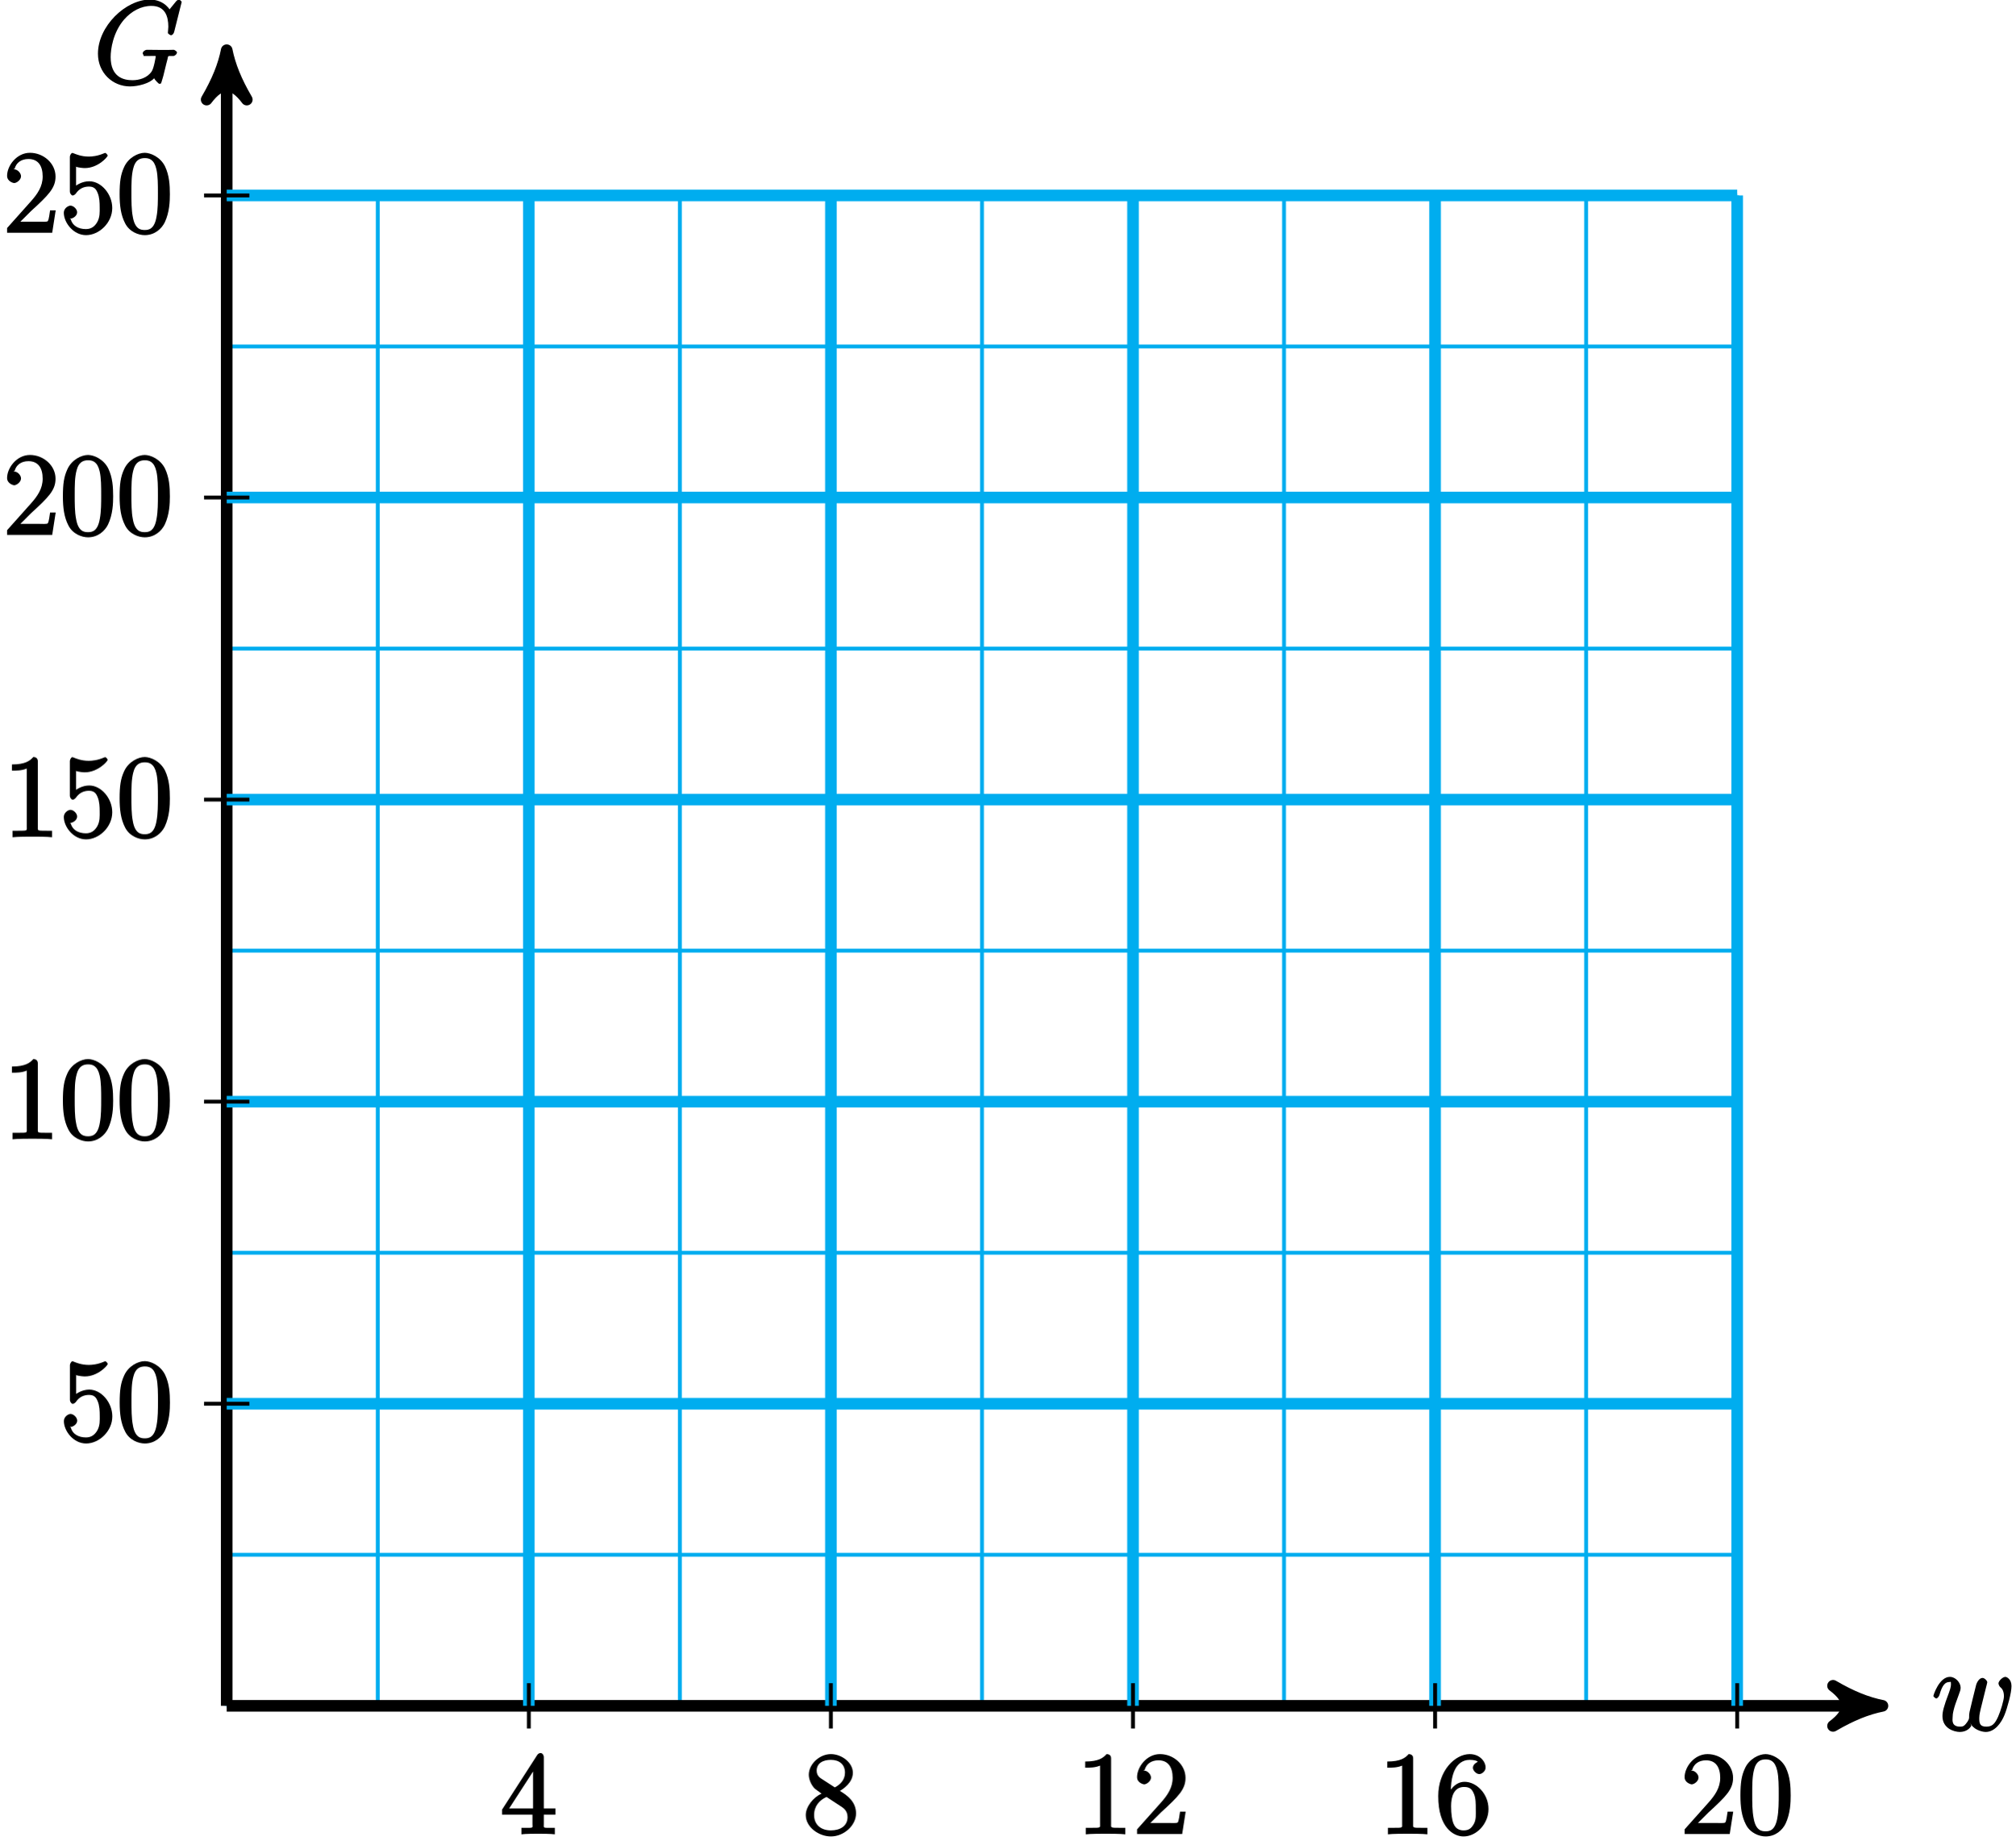
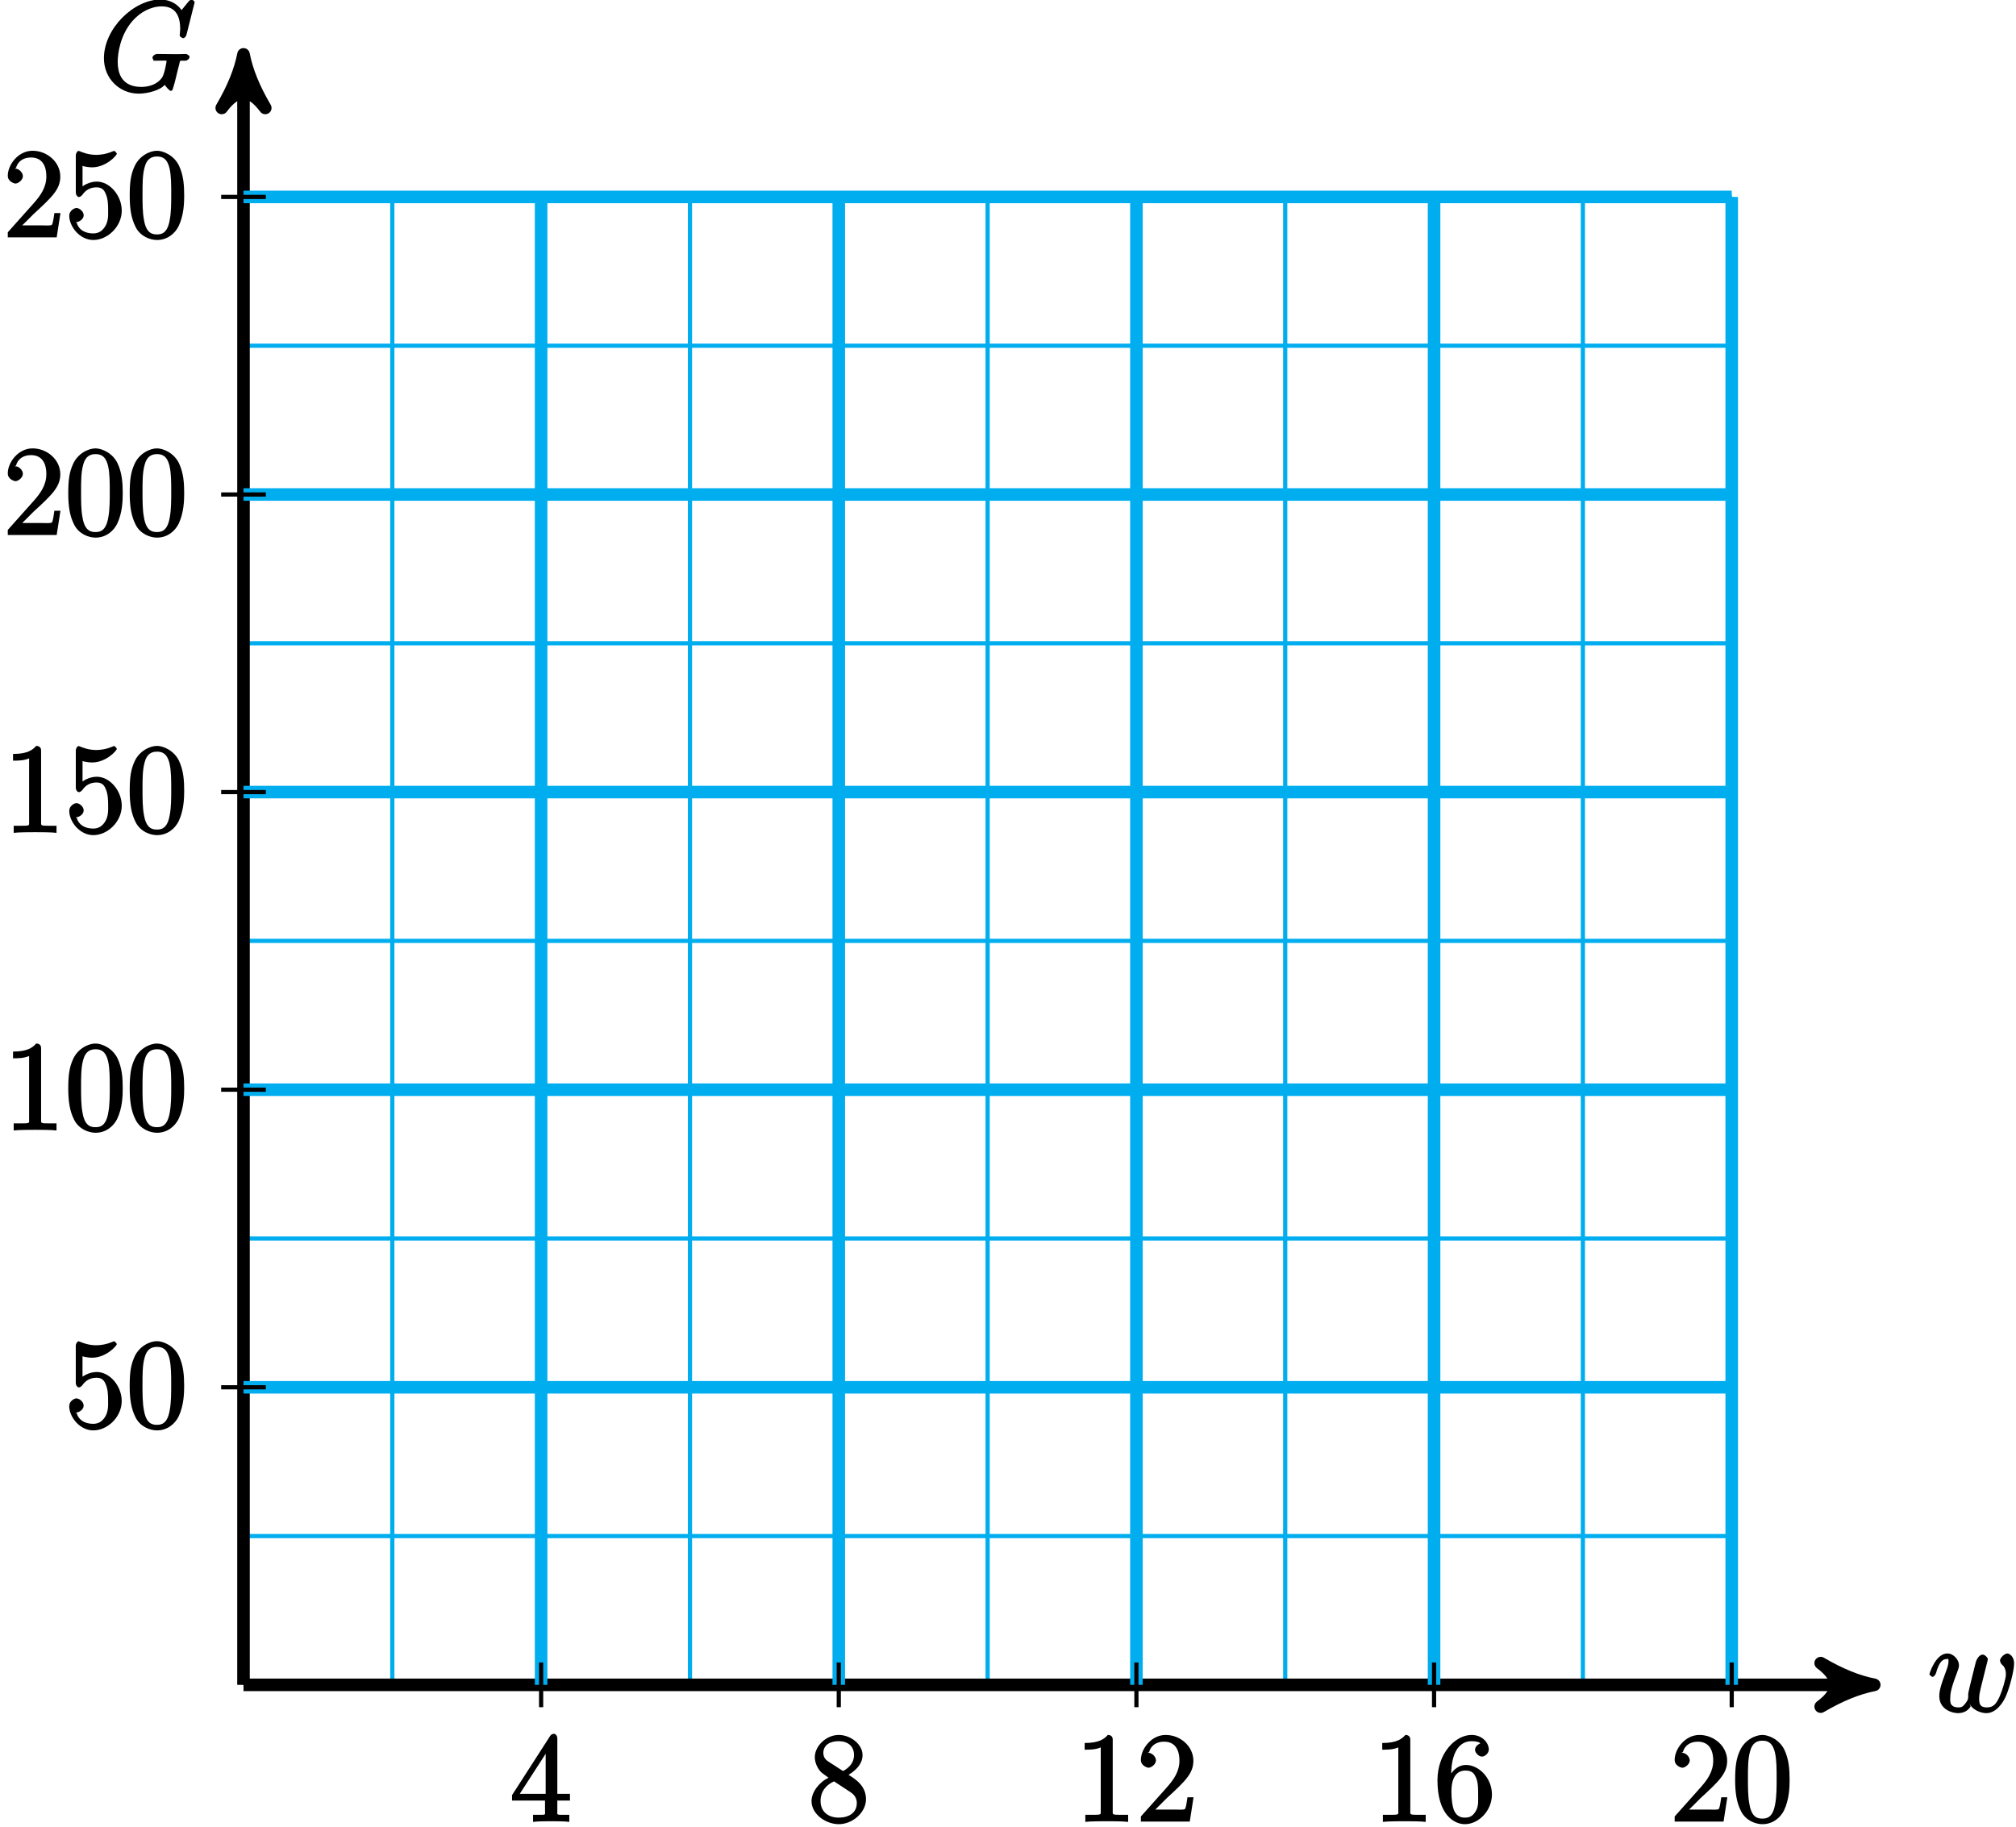
- <svg xmlns="http://www.w3.org/2000/svg" xmlns:xlink="http://www.w3.org/1999/xlink" width="208pt" height="190pt" viewBox="0 0 208 190" version="1.1">
+ <svg xmlns="http://www.w3.org/2000/svg" xmlns:xlink="http://www.w3.org/1999/xlink" width="192pt" height="174pt" viewBox="0 0 192 174" version="1.1">
  <defs>
    <g>
      <symbol overflow="visible" id="glyph0-0">
        <path style="stroke:none;" d="" />
      </symbol>
      <symbol overflow="visible" id="glyph0-1">
        <path style="stroke:none;" d="M 3.938 -0.875 C 4.203 -0.156 5.109 0.125 5.562 0.125 C 6.484 0.125 7.172 -0.812 7.5 -1.641 C 7.781 -2.328 8.219 -3.906 8.219 -4.609 C 8.219 -5.344 7.703 -5.562 7.594 -5.562 C 7.297 -5.562 6.875 -5.125 6.875 -4.891 C 6.875 -4.75 7 -4.547 7.062 -4.5 C 7.172 -4.406 7.438 -4.188 7.438 -3.562 C 7.438 -3.156 7.094 -2.031 6.844 -1.469 C 6.516 -0.734 6.234 -0.422 5.625 -0.422 C 4.953 -0.422 4.891 -0.766 4.891 -1.312 C 4.891 -1.656 5 -2.078 5.047 -2.281 L 5.547 -4.297 C 5.609 -4.531 5.719 -4.953 5.719 -5 C 5.719 -5.172 5.422 -5.453 5.234 -5.453 C 4.891 -5.453 4.641 -5 4.562 -4.703 C 4.453 -4.25 3.938 -2.219 3.891 -1.953 C 3.844 -1.75 3.844 -1.625 3.844 -1.359 C 3.844 -1.078 3.516 -0.734 3.5 -0.703 C 3.375 -0.578 3.297 -0.422 2.922 -0.422 C 1.984 -0.422 2.141 -1.156 2.141 -1.359 C 2.141 -1.75 2.219 -2.266 2.766 -3.688 C 2.906 -4.062 2.969 -4.219 2.969 -4.453 C 2.969 -4.953 2.453 -5.562 1.859 -5.562 C 0.766 -5.562 0.156 -3.688 0.156 -3.578 C 0.156 -3.531 0.375 -3.328 0.453 -3.328 C 0.562 -3.328 0.734 -3.531 0.781 -3.688 C 1.078 -4.75 1.391 -5.031 1.828 -5.031 C 1.953 -5.031 1.969 -5.156 1.969 -4.781 C 1.969 -4.719 1.969 -4.469 1.766 -3.938 C 1.203 -2.453 1.094 -1.953 1.094 -1.5 C 1.094 -0.25 2.281 0.125 2.891 0.125 C 3.094 0.125 3.734 0.078 4.078 -0.516 Z M 3.938 -0.875 " />
      </symbol>
      <symbol overflow="visible" id="glyph0-2">
        <path style="stroke:none;" d="M 9.078 -8.453 C 9.078 -8.562 8.828 -8.719 8.812 -8.719 C 8.781 -8.719 8.625 -8.672 8.516 -8.547 L 7.828 -7.703 C 7.859 -7.656 7.625 -8.062 7.156 -8.344 C 6.641 -8.672 6.031 -8.719 5.844 -8.719 C 3.281 -8.719 0.438 -5.953 0.438 -3.125 C 0.438 -1.156 1.953 0.25 3.75 0.25 C 4.609 0.25 5.812 -0.078 6.234 -0.594 C 6.266 -0.484 6.688 -0.016 6.781 -0.016 C 6.844 -0.016 6.844 -0.047 6.938 -0.047 C 6.984 -0.109 7.125 -0.641 7.188 -0.844 L 7.375 -1.609 C 7.469 -2.016 7.516 -2.172 7.609 -2.531 C 7.719 -2.984 7.594 -2.875 8.25 -2.891 C 8.297 -2.891 8.594 -3.031 8.594 -3.266 C 8.594 -3.375 8.312 -3.531 8.281 -3.531 C 8.078 -3.531 7.859 -3.516 7.641 -3.516 L 7 -3.516 C 6.484 -3.516 5.969 -3.531 5.469 -3.531 C 5.359 -3.531 5.062 -3.375 5.062 -3.172 C 5.062 -3.047 5.156 -3.047 5.156 -2.891 L 5.625 -2.891 C 6.562 -2.891 6.391 -2.938 6.391 -2.766 C 6.391 -2.75 6.219 -1.656 5.984 -1.297 C 5.531 -0.625 4.703 -0.391 4 -0.391 C 3.078 -0.391 1.75 -0.719 1.75 -2.781 C 1.75 -3.578 1.984 -5.312 3.141 -6.656 C 3.891 -7.516 4.906 -8.062 5.953 -8.062 C 7.359 -8.062 7.703 -7 7.703 -5.906 C 7.703 -5.719 7.656 -5.453 7.656 -5.281 C 7.656 -5.172 7.938 -5.031 7.969 -5.031 C 8.109 -5.031 8.266 -5.188 8.312 -5.406 Z M 9.078 -8.453 " />
      </symbol>
      <symbol overflow="visible" id="glyph1-0">
        <path style="stroke:none;" d="" />
      </symbol>
      <symbol overflow="visible" id="glyph1-1">
        <path style="stroke:none;" d="M 4.469 -7.922 C 4.469 -8.156 4.312 -8.359 4.141 -8.359 C 4.047 -8.359 3.891 -8.312 3.797 -8.172 L 0.156 -2.516 L 0.156 -2 L 3.297 -2 L 3.297 -1.047 C 3.297 -0.609 3.438 -0.641 2.562 -0.641 L 2.156 -0.641 L 2.156 0.031 C 2.609 -0.031 3.547 -0.031 3.891 -0.031 C 4.219 -0.031 5.172 -0.031 5.609 0.031 L 5.609 -0.641 L 5.219 -0.641 C 4.344 -0.641 4.469 -0.609 4.469 -1.047 L 4.469 -2 L 5.672 -2 L 5.672 -2.641 L 4.469 -2.641 Z M 3.359 -7 L 3.359 -2.641 L 0.891 -2.641 L 3.641 -6.891 Z M 3.359 -7 " />
      </symbol>
      <symbol overflow="visible" id="glyph1-2">
        <path style="stroke:none;" d="M 3.672 -4.344 C 4.266 -4.672 5.188 -5.328 5.188 -6.328 C 5.188 -7.375 4.031 -8.25 2.922 -8.25 C 1.75 -8.25 0.641 -7.219 0.641 -6.125 C 0.641 -5.719 0.812 -5.219 1.141 -4.812 C 1.281 -4.656 1.297 -4.641 1.953 -4.172 C 1.094 -3.781 0.328 -2.828 0.328 -1.953 C 0.328 -0.688 1.703 0.25 2.922 0.25 C 4.25 0.25 5.516 -0.875 5.516 -2.125 C 5.516 -3.344 4.609 -4 3.844 -4.453 Z M 2.047 -5.641 C 1.891 -5.75 1.453 -5.953 1.453 -6.531 C 1.453 -7.312 2.109 -7.656 2.922 -7.656 C 3.781 -7.656 4.375 -7.188 4.375 -6.328 C 4.375 -5.594 3.891 -5.109 3.328 -4.812 Z M 2.375 -3.891 L 3.828 -2.938 C 4.141 -2.734 4.641 -2.469 4.641 -1.75 C 4.641 -0.844 3.891 -0.375 2.922 -0.375 C 1.906 -0.375 1.188 -0.953 1.188 -1.953 C 1.188 -2.875 1.719 -3.484 2.469 -3.828 Z M 2.375 -3.891 " />
      </symbol>
      <symbol overflow="visible" id="glyph1-3">
        <path style="stroke:none;" d="M 3.594 -7.812 C 3.594 -8.078 3.438 -8.25 3.125 -8.25 C 2.797 -7.875 2.312 -7.484 0.922 -7.484 L 0.922 -6.844 C 1.359 -6.844 1.953 -6.844 2.453 -7.062 L 2.453 -1.062 C 2.453 -0.641 2.578 -0.641 1.531 -0.641 L 0.984 -0.641 L 0.984 0.031 C 1.484 -0.031 2.641 -0.031 3.031 -0.031 C 3.438 -0.031 4.578 -0.031 5.062 0.031 L 5.062 -0.641 L 4.531 -0.641 C 3.484 -0.641 3.594 -0.641 3.594 -1.062 Z M 3.594 -7.812 " />
      </symbol>
      <symbol overflow="visible" id="glyph1-4">
        <path style="stroke:none;" d="M 5.266 -2.312 L 4.859 -2.312 C 4.797 -1.953 4.75 -1.406 4.625 -1.203 C 4.547 -1.094 3.984 -1.141 3.625 -1.141 L 1.406 -1.141 L 1.516 -0.891 C 1.844 -1.156 2.562 -1.922 2.875 -2.219 C 4.703 -3.891 5.422 -4.609 5.422 -5.797 C 5.422 -7.172 4.172 -8.25 2.781 -8.25 C 1.406 -8.25 0.422 -6.906 0.422 -5.875 C 0.422 -5.266 1.109 -5.125 1.141 -5.125 C 1.406 -5.125 1.859 -5.453 1.859 -5.828 C 1.859 -6.172 1.484 -6.547 1.141 -6.547 C 1.047 -6.547 1.016 -6.547 1.203 -6.609 C 1.359 -7.203 1.859 -7.609 2.625 -7.609 C 3.641 -7.609 4.094 -6.891 4.094 -5.797 C 4.094 -4.781 3.562 -4 2.875 -3.234 L 0.422 -0.484 L 0.422 0 L 5.078 0 L 5.438 -2.312 Z M 5.266 -2.312 " />
      </symbol>
      <symbol overflow="visible" id="glyph1-5">
        <path style="stroke:none;" d="M 1.625 -4.297 C 1.625 -7.328 2.938 -7.656 3.578 -7.656 C 4.016 -7.656 4.328 -7.562 4.391 -7.469 C 4.531 -7.469 3.906 -7.312 3.906 -6.828 C 3.906 -6.562 4.25 -6.188 4.562 -6.188 C 4.859 -6.188 5.219 -6.516 5.219 -6.859 C 5.219 -7.484 4.609 -8.25 3.578 -8.25 C 2.062 -8.25 0.328 -6.547 0.328 -3.922 C 0.328 -0.641 1.922 0.25 2.938 0.25 C 4.25 0.25 5.516 -1.031 5.516 -2.578 C 5.516 -4.172 4.25 -5.391 3.047 -5.391 C 1.984 -5.391 1.422 -4.312 1.297 -3.984 L 1.625 -3.984 Z M 2.938 -0.375 C 2.188 -0.375 1.984 -0.891 1.875 -1.141 C 1.766 -1.453 1.656 -2.031 1.656 -2.875 C 1.656 -3.812 1.922 -4.859 3 -4.859 C 3.656 -4.859 3.844 -4.547 4.016 -4.141 C 4.203 -3.703 4.203 -3.109 4.203 -2.594 C 4.203 -1.984 4.25 -1.547 4.031 -1.094 C 3.734 -0.531 3.422 -0.375 2.938 -0.375 Z M 2.938 -0.375 " />
      </symbol>
      <symbol overflow="visible" id="glyph1-6">
        <path style="stroke:none;" d="M 5.516 -3.969 C 5.516 -4.953 5.453 -5.922 5.016 -6.844 C 4.531 -7.828 3.516 -8.25 2.922 -8.25 C 2.234 -8.25 1.219 -7.75 0.781 -6.75 C 0.438 -6 0.328 -5.266 0.328 -3.969 C 0.328 -2.812 0.453 -1.828 0.891 -0.984 C 1.344 -0.078 2.297 0.25 2.922 0.25 C 3.953 0.25 4.656 -0.406 4.984 -1.062 C 5.484 -2.109 5.516 -3.281 5.516 -3.969 Z M 2.922 -0.281 C 2.531 -0.281 1.906 -0.344 1.688 -1.656 C 1.547 -2.359 1.547 -3.281 1.547 -4.109 C 1.547 -5.094 1.547 -5.969 1.75 -6.688 C 1.953 -7.484 2.406 -7.703 2.922 -7.703 C 3.375 -7.703 3.891 -7.578 4.125 -6.547 C 4.281 -5.875 4.281 -4.922 4.281 -4.109 C 4.281 -3.312 4.281 -2.406 4.141 -1.672 C 3.922 -0.359 3.328 -0.281 2.922 -0.281 Z M 2.922 -0.281 " />
      </symbol>
      <symbol overflow="visible" id="glyph1-7">
        <path style="stroke:none;" d="M 1.531 -6.844 C 2.047 -6.688 2.469 -6.672 2.594 -6.672 C 3.938 -6.672 4.953 -7.812 4.953 -7.969 C 4.953 -8.016 4.781 -8.234 4.703 -8.234 C 4.688 -8.234 4.656 -8.234 4.547 -8.188 C 3.891 -7.906 3.312 -7.859 3 -7.859 C 2.219 -7.859 1.656 -8.109 1.422 -8.203 C 1.344 -8.234 1.312 -8.234 1.297 -8.234 C 1.203 -8.234 1.047 -8.016 1.047 -7.812 L 1.047 -4.266 C 1.047 -4.047 1.203 -3.844 1.344 -3.844 C 1.406 -3.844 1.531 -3.891 1.656 -4.031 C 1.984 -4.516 2.438 -4.766 3.031 -4.766 C 3.672 -4.766 3.812 -4.328 3.906 -4.125 C 4.109 -3.656 4.125 -3.078 4.125 -2.625 C 4.125 -2.156 4.172 -1.594 3.844 -1.047 C 3.578 -0.625 3.234 -0.375 2.703 -0.375 C 1.906 -0.375 1.297 -0.75 1.141 -1.391 C 0.984 -1.453 1.047 -1.453 1.109 -1.453 C 1.312 -1.453 1.797 -1.703 1.797 -2.109 C 1.797 -2.453 1.406 -2.797 1.109 -2.797 C 0.891 -2.797 0.422 -2.531 0.422 -2.062 C 0.422 -1.047 1.406 0.25 2.719 0.25 C 4.078 0.25 5.422 -1.031 5.422 -2.547 C 5.422 -3.969 4.297 -5.312 3.047 -5.312 C 2.359 -5.312 1.719 -4.953 1.406 -4.625 L 1.688 -4.516 L 1.688 -6.797 Z M 1.531 -6.844 " />
      </symbol>
    </g>
  </defs>
  <g id="surface1">
-     <path style="fill:none;stroke-width:0.399;stroke-linecap:butt;stroke-linejoin:miter;stroke:rgb(0%,67.839%,93.729%);stroke-opacity:1;stroke-miterlimit:10;" d="M -0.002 0.002 L 155.909 0.002 M -0.002 15.592 L 155.909 15.592 M -0.002 31.182 L 155.909 31.182 M -0.002 46.771 L 155.909 46.771 M -0.002 62.365 L 155.909 62.365 M -0.002 77.955 L 155.909 77.955 M -0.002 93.545 L 155.909 93.545 M -0.002 109.135 L 155.909 109.135 M -0.002 124.728 L 155.909 124.728 M -0.002 140.318 L 155.909 140.318 M -0.002 155.904 L 155.909 155.904 M -0.002 0.002 L -0.002 155.908 M 15.592 0.002 L 15.592 155.908 M 31.182 0.002 L 31.182 155.908 M 46.772 0.002 L 46.772 155.908 M 62.362 0.002 L 62.362 155.908 M 77.955 0.002 L 77.955 155.908 M 93.545 0.002 L 93.545 155.908 M 109.135 0.002 L 109.135 155.908 M 124.725 0.002 L 124.725 155.908 M 140.319 0.002 L 140.319 155.908 M 155.905 0.002 L 155.905 155.908 " transform="matrix(1,0,0,-1,23.4,176.08)" />
-     <path style="fill:none;stroke-width:1.196;stroke-linecap:butt;stroke-linejoin:miter;stroke:rgb(0%,0%,0%);stroke-opacity:1;stroke-miterlimit:10;" d="M -0.002 0.002 L 169.627 0.002 " transform="matrix(1,0,0,-1,23.4,176.08)" />
-     <path style="fill-rule:nonzero;fill:rgb(0%,0%,0%);fill-opacity:1;stroke-width:1.196;stroke-linecap:butt;stroke-linejoin:round;stroke:rgb(0%,0%,0%);stroke-opacity:1;stroke-miterlimit:10;" d="M 1.275 0.002 C -0.319 0.318 -1.913 0.955 -3.827 2.072 C -1.913 0.639 -1.913 -0.639 -3.827 -2.072 C -1.913 -0.955 -0.319 -0.318 1.275 0.002 Z M 1.275 0.002 " transform="matrix(1,0,0,-1,193.0261,176.08)" />
+     <path style="fill:none;stroke-width:0.399;stroke-linecap:butt;stroke-linejoin:miter;stroke:rgb(0%,67.839%,93.729%);stroke-opacity:1;stroke-miterlimit:10;" d="M 0.001 0.002 L 141.736 0.002 M 0.001 14.174 L 141.736 14.174 M 0.001 28.345 L 141.736 28.345 M 0.001 42.521 L 141.736 42.521 M 0.001 56.693 L 141.736 56.693 M 0.001 70.869 L 141.736 70.869 M 0.001 85.041 L 141.736 85.041 M 0.001 99.213 L 141.736 99.213 M 0.001 113.388 L 141.736 113.388 M 0.001 127.56 L 141.736 127.56 M 0.001 141.728 L 141.736 141.728 M 0.001 0.002 L 0.001 141.732 M 14.173 0.002 L 14.173 141.732 M 28.345 0.002 L 28.345 141.732 M 42.521 0.002 L 42.521 141.732 M 56.693 0.002 L 56.693 141.732 M 70.869 0.002 L 70.869 141.732 M 85.04 0.002 L 85.04 141.732 M 99.212 0.002 L 99.212 141.732 M 113.388 0.002 L 113.388 141.732 M 127.56 0.002 L 127.56 141.732 M 141.728 0.002 L 141.728 141.732 " transform="matrix(1,0,0,-1,23.19,160.49)" />
+     <path style="fill:none;stroke-width:1.196;stroke-linecap:butt;stroke-linejoin:miter;stroke:rgb(0%,0%,0%);stroke-opacity:1;stroke-miterlimit:10;" d="M 0.001 0.002 L 154.033 0.002 " transform="matrix(1,0,0,-1,23.19,160.49)" />
+     <path style="fill-rule:nonzero;fill:rgb(0%,0%,0%);fill-opacity:1;stroke-width:1.196;stroke-linecap:butt;stroke-linejoin:round;stroke:rgb(0%,0%,0%);stroke-opacity:1;stroke-miterlimit:10;" d="M 1.276 0.002 C -0.318 0.318 -1.912 0.955 -3.826 2.072 C -1.912 0.638 -1.912 -0.639 -3.826 -2.072 C -1.912 -0.955 -0.318 -0.319 1.276 0.002 Z M 1.276 0.002 " transform="matrix(1,0,0,-1,177.2244,160.49)" />
    <g style="fill:rgb(0%,0%,0%);fill-opacity:1;">
-       <use xlink:href="#glyph0-1" x="199.4" y="178.65" />
+       <use xlink:href="#glyph0-1" x="183.6" y="163.06" />
    </g>
-     <path style="fill:none;stroke-width:1.196;stroke-linecap:butt;stroke-linejoin:miter;stroke:rgb(0%,0%,0%);stroke-opacity:1;stroke-miterlimit:10;" d="M -0.002 0.002 L -0.002 169.627 " transform="matrix(1,0,0,-1,23.4,176.08)" />
-     <path style="fill-rule:nonzero;fill:rgb(0%,0%,0%);fill-opacity:1;stroke-width:1.196;stroke-linecap:butt;stroke-linejoin:round;stroke:rgb(0%,0%,0%);stroke-opacity:1;stroke-miterlimit:10;" d="M 1.274 0.002 C -0.32 0.318 -1.913 0.955 -3.827 2.072 C -1.913 0.638 -1.913 -0.639 -3.827 -2.073 C -1.913 -0.955 -0.32 -0.319 1.274 0.002 Z M 1.274 0.002 " transform="matrix(0,-1,-1,0,23.4,6.45386)" />
+     <path style="fill:none;stroke-width:1.196;stroke-linecap:butt;stroke-linejoin:miter;stroke:rgb(0%,0%,0%);stroke-opacity:1;stroke-miterlimit:10;" d="M 0.001 0.002 L 0.001 154.033 " transform="matrix(1,0,0,-1,23.19,160.49)" />
+     <path style="fill-rule:nonzero;fill:rgb(0%,0%,0%);fill-opacity:1;stroke-width:1.196;stroke-linecap:butt;stroke-linejoin:round;stroke:rgb(0%,0%,0%);stroke-opacity:1;stroke-miterlimit:10;" d="M 1.276 -0.001 C -0.318 0.319 -1.912 0.956 -3.826 2.073 C -1.912 0.639 -1.912 -0.638 -3.826 -2.072 C -1.912 -0.955 -0.318 -0.318 1.276 -0.001 Z M 1.276 -0.001 " transform="matrix(0,-1,-1,0,23.19,6.45555)" />
    <g style="fill:rgb(0%,0%,0%);fill-opacity:1;">
-       <use xlink:href="#glyph0-2" x="9.67" y="8.67" />
+       <use xlink:href="#glyph0-2" x="9.46" y="8.67" />
    </g>
-     <path style="fill:none;stroke-width:1.196;stroke-linecap:butt;stroke-linejoin:miter;stroke:rgb(0%,67.839%,93.729%);stroke-opacity:1;stroke-miterlimit:10;" d="M 31.182 0.002 L 31.182 155.908 " transform="matrix(1,0,0,-1,23.4,176.08)" />
-     <path style="fill:none;stroke-width:0.399;stroke-linecap:butt;stroke-linejoin:miter;stroke:rgb(0%,0%,0%);stroke-opacity:1;stroke-miterlimit:10;" d="M 31.182 2.338 L 31.182 -2.338 " transform="matrix(1,0,0,-1,23.4,176.08)" />
-     <path style=" stroke:none;fill-rule:nonzero;fill:rgb(100%,100%,100%);fill-opacity:1;" d="M 50.66 190.309 L 58.504 190.309 L 58.504 180.609 L 50.66 180.609 Z M 50.66 190.309 " />
+     <path style="fill:none;stroke-width:1.196;stroke-linecap:butt;stroke-linejoin:miter;stroke:rgb(0%,67.839%,93.729%);stroke-opacity:1;stroke-miterlimit:10;" d="M 28.345 0.002 L 28.345 141.732 " transform="matrix(1,0,0,-1,23.19,160.49)" />
+     <path style="fill:none;stroke-width:0.399;stroke-linecap:butt;stroke-linejoin:miter;stroke:rgb(0%,0%,0%);stroke-opacity:1;stroke-miterlimit:10;" d="M 28.345 2.127 L 28.345 -2.127 " transform="matrix(1,0,0,-1,23.19,160.49)" />
+     <path style=" stroke:none;fill-rule:nonzero;fill:rgb(100%,100%,100%);fill-opacity:1;" d="M 47.613 174.504 L 55.461 174.504 L 55.461 164.809 L 47.613 164.809 Z M 47.613 174.504 " />
    <g style="fill:rgb(0%,0%,0%);fill-opacity:1;">
-       <use xlink:href="#glyph1-1" x="51.66" y="189.31" />
+       <use xlink:href="#glyph1-1" x="48.61" y="173.51" />
    </g>
-     <path style="fill:none;stroke-width:1.196;stroke-linecap:butt;stroke-linejoin:miter;stroke:rgb(0%,67.839%,93.729%);stroke-opacity:1;stroke-miterlimit:10;" d="M 62.362 0.002 L 62.362 155.908 " transform="matrix(1,0,0,-1,23.4,176.08)" />
-     <path style="fill:none;stroke-width:0.399;stroke-linecap:butt;stroke-linejoin:miter;stroke:rgb(0%,0%,0%);stroke-opacity:1;stroke-miterlimit:10;" d="M 62.362 2.338 L 62.362 -2.338 " transform="matrix(1,0,0,-1,23.4,176.08)" />
-     <path style=" stroke:none;fill-rule:nonzero;fill:rgb(100%,100%,100%);fill-opacity:1;" d="M 81.84 190.309 L 89.688 190.309 L 89.688 180.609 L 81.84 180.609 Z M 81.84 190.309 " />
+     <path style="fill:none;stroke-width:1.196;stroke-linecap:butt;stroke-linejoin:miter;stroke:rgb(0%,67.839%,93.729%);stroke-opacity:1;stroke-miterlimit:10;" d="M 56.693 0.002 L 56.693 141.732 " transform="matrix(1,0,0,-1,23.19,160.49)" />
+     <path style="fill:none;stroke-width:0.399;stroke-linecap:butt;stroke-linejoin:miter;stroke:rgb(0%,0%,0%);stroke-opacity:1;stroke-miterlimit:10;" d="M 56.693 2.127 L 56.693 -2.127 " transform="matrix(1,0,0,-1,23.19,160.49)" />
+     <path style=" stroke:none;fill-rule:nonzero;fill:rgb(100%,100%,100%);fill-opacity:1;" d="M 75.961 174.504 L 83.805 174.504 L 83.805 164.809 L 75.961 164.809 Z M 75.961 174.504 " />
    <g style="fill:rgb(0%,0%,0%);fill-opacity:1;">
-       <use xlink:href="#glyph1-2" x="82.84" y="189.31" />
+       <use xlink:href="#glyph1-2" x="76.96" y="173.51" />
    </g>
-     <path style="fill:none;stroke-width:1.196;stroke-linecap:butt;stroke-linejoin:miter;stroke:rgb(0%,67.839%,93.729%);stroke-opacity:1;stroke-miterlimit:10;" d="M 93.545 0.002 L 93.545 155.908 " transform="matrix(1,0,0,-1,23.4,176.08)" />
-     <path style="fill:none;stroke-width:0.399;stroke-linecap:butt;stroke-linejoin:miter;stroke:rgb(0%,0%,0%);stroke-opacity:1;stroke-miterlimit:10;" d="M 93.545 2.338 L 93.545 -2.338 " transform="matrix(1,0,0,-1,23.4,176.08)" />
-     <path style=" stroke:none;fill-rule:nonzero;fill:rgb(100%,100%,100%);fill-opacity:1;" d="M 110.094 190.309 L 123.793 190.309 L 123.793 180.609 L 110.094 180.609 Z M 110.094 190.309 " />
+     <path style="fill:none;stroke-width:1.196;stroke-linecap:butt;stroke-linejoin:miter;stroke:rgb(0%,67.839%,93.729%);stroke-opacity:1;stroke-miterlimit:10;" d="M 85.04 0.002 L 85.04 141.732 " transform="matrix(1,0,0,-1,23.19,160.49)" />
+     <path style="fill:none;stroke-width:0.399;stroke-linecap:butt;stroke-linejoin:miter;stroke:rgb(0%,0%,0%);stroke-opacity:1;stroke-miterlimit:10;" d="M 85.04 2.127 L 85.04 -2.127 " transform="matrix(1,0,0,-1,23.19,160.49)" />
+     <path style=" stroke:none;fill-rule:nonzero;fill:rgb(100%,100%,100%);fill-opacity:1;" d="M 101.383 174.504 L 115.078 174.504 L 115.078 164.809 L 101.383 164.809 Z M 101.383 174.504 " />
    <g style="fill:rgb(0%,0%,0%);fill-opacity:1;">
-       <use xlink:href="#glyph1-3" x="111.09" y="189.31" />
-       <use xlink:href="#glyph1-4" x="116.943" y="189.31" />
+       <use xlink:href="#glyph1-3" x="102.38" y="173.51" />
+       <use xlink:href="#glyph1-4" x="108.233" y="173.51" />
    </g>
-     <path style="fill:none;stroke-width:1.196;stroke-linecap:butt;stroke-linejoin:miter;stroke:rgb(0%,67.839%,93.729%);stroke-opacity:1;stroke-miterlimit:10;" d="M 124.725 0.002 L 124.725 155.908 " transform="matrix(1,0,0,-1,23.4,176.08)" />
-     <path style="fill:none;stroke-width:0.399;stroke-linecap:butt;stroke-linejoin:miter;stroke:rgb(0%,0%,0%);stroke-opacity:1;stroke-miterlimit:10;" d="M 124.725 2.338 L 124.725 -2.338 " transform="matrix(1,0,0,-1,23.4,176.08)" />
-     <path style=" stroke:none;fill-rule:nonzero;fill:rgb(100%,100%,100%);fill-opacity:1;" d="M 141.277 190.309 L 154.977 190.309 L 154.977 180.609 L 141.277 180.609 Z M 141.277 190.309 " />
+     <path style="fill:none;stroke-width:1.196;stroke-linecap:butt;stroke-linejoin:miter;stroke:rgb(0%,67.839%,93.729%);stroke-opacity:1;stroke-miterlimit:10;" d="M 113.388 0.002 L 113.388 141.732 " transform="matrix(1,0,0,-1,23.19,160.49)" />
+     <path style="fill:none;stroke-width:0.399;stroke-linecap:butt;stroke-linejoin:miter;stroke:rgb(0%,0%,0%);stroke-opacity:1;stroke-miterlimit:10;" d="M 113.388 2.127 L 113.388 -2.127 " transform="matrix(1,0,0,-1,23.19,160.49)" />
+     <path style=" stroke:none;fill-rule:nonzero;fill:rgb(100%,100%,100%);fill-opacity:1;" d="M 129.727 174.504 L 143.426 174.504 L 143.426 164.809 L 129.727 164.809 Z M 129.727 174.504 " />
    <g style="fill:rgb(0%,0%,0%);fill-opacity:1;">
-       <use xlink:href="#glyph1-3" x="142.27" y="189.31" />
-       <use xlink:href="#glyph1-5" x="148.123" y="189.31" />
+       <use xlink:href="#glyph1-3" x="130.72" y="173.51" />
+       <use xlink:href="#glyph1-5" x="136.573" y="173.51" />
    </g>
-     <path style="fill:none;stroke-width:1.196;stroke-linecap:butt;stroke-linejoin:miter;stroke:rgb(0%,67.839%,93.729%);stroke-opacity:1;stroke-miterlimit:10;" d="M 155.909 0.002 L 155.909 155.908 " transform="matrix(1,0,0,-1,23.4,176.08)" />
-     <path style="fill:none;stroke-width:0.399;stroke-linecap:butt;stroke-linejoin:miter;stroke:rgb(0%,0%,0%);stroke-opacity:1;stroke-miterlimit:10;" d="M 155.909 2.338 L 155.909 -2.338 " transform="matrix(1,0,0,-1,23.4,176.08)" />
-     <path style=" stroke:none;fill-rule:nonzero;fill:rgb(100%,100%,100%);fill-opacity:1;" d="M 172.457 190.309 L 186.156 190.309 L 186.156 180.609 L 172.457 180.609 Z M 172.457 190.309 " />
+     <path style="fill:none;stroke-width:1.196;stroke-linecap:butt;stroke-linejoin:miter;stroke:rgb(0%,67.839%,93.729%);stroke-opacity:1;stroke-miterlimit:10;" d="M 141.736 0.002 L 141.736 141.732 " transform="matrix(1,0,0,-1,23.19,160.49)" />
+     <path style="fill:none;stroke-width:0.399;stroke-linecap:butt;stroke-linejoin:miter;stroke:rgb(0%,0%,0%);stroke-opacity:1;stroke-miterlimit:10;" d="M 141.736 2.127 L 141.736 -2.127 " transform="matrix(1,0,0,-1,23.19,160.49)" />
+     <path style=" stroke:none;fill-rule:nonzero;fill:rgb(100%,100%,100%);fill-opacity:1;" d="M 158.074 174.504 L 171.773 174.504 L 171.773 164.809 L 158.074 164.809 Z M 158.074 174.504 " />
    <g style="fill:rgb(0%,0%,0%);fill-opacity:1;">
-       <use xlink:href="#glyph1-4" x="173.46" y="189.31" />
-       <use xlink:href="#glyph1-6" x="179.313" y="189.31" />
+       <use xlink:href="#glyph1-4" x="159.07" y="173.51" />
+       <use xlink:href="#glyph1-6" x="164.923" y="173.51" />
    </g>
-     <path style="fill:none;stroke-width:1.196;stroke-linecap:butt;stroke-linejoin:miter;stroke:rgb(0%,67.839%,93.729%);stroke-opacity:1;stroke-miterlimit:10;" d="M -0.002 31.182 L 155.909 31.182 " transform="matrix(1,0,0,-1,23.4,176.08)" />
-     <path style="fill:none;stroke-width:0.399;stroke-linecap:butt;stroke-linejoin:miter;stroke:rgb(0%,0%,0%);stroke-opacity:1;stroke-miterlimit:10;" d="M 2.338 31.182 L -2.337 31.182 " transform="matrix(1,0,0,-1,23.4,176.08)" />
-     <path style=" stroke:none;fill-rule:nonzero;fill:rgb(100%,100%,100%);fill-opacity:1;" d="M 5.172 149.746 L 18.871 149.746 L 18.871 140.051 L 5.172 140.051 Z M 5.172 149.746 " />
+     <path style="fill:none;stroke-width:1.196;stroke-linecap:butt;stroke-linejoin:miter;stroke:rgb(0%,67.839%,93.729%);stroke-opacity:1;stroke-miterlimit:10;" d="M 0.001 28.345 L 141.736 28.345 " transform="matrix(1,0,0,-1,23.19,160.49)" />
+     <path style="fill:none;stroke-width:0.399;stroke-linecap:butt;stroke-linejoin:miter;stroke:rgb(0%,0%,0%);stroke-opacity:1;stroke-miterlimit:10;" d="M 2.126 28.345 L -2.127 28.345 " transform="matrix(1,0,0,-1,23.19,160.49)" />
+     <path style=" stroke:none;fill-rule:nonzero;fill:rgb(100%,100%,100%);fill-opacity:1;" d="M 5.172 136.992 L 18.871 136.992 L 18.871 127.293 L 5.172 127.293 Z M 5.172 136.992 " />
    <g style="fill:rgb(0%,0%,0%);fill-opacity:1;">
-       <use xlink:href="#glyph1-7" x="6.17" y="148.75" />
-       <use xlink:href="#glyph1-6" x="12.023" y="148.75" />
+       <use xlink:href="#glyph1-7" x="6.17" y="136" />
+       <use xlink:href="#glyph1-6" x="12.023" y="136" />
    </g>
-     <path style="fill:none;stroke-width:1.196;stroke-linecap:butt;stroke-linejoin:miter;stroke:rgb(0%,67.839%,93.729%);stroke-opacity:1;stroke-miterlimit:10;" d="M -0.002 62.365 L 155.909 62.365 " transform="matrix(1,0,0,-1,23.4,176.08)" />
-     <path style="fill:none;stroke-width:0.399;stroke-linecap:butt;stroke-linejoin:miter;stroke:rgb(0%,0%,0%);stroke-opacity:1;stroke-miterlimit:10;" d="M 2.338 62.365 L -2.337 62.365 " transform="matrix(1,0,0,-1,23.4,176.08)" />
-     <path style=" stroke:none;fill-rule:nonzero;fill:rgb(100%,100%,100%);fill-opacity:1;" d="M -0.684 118.566 L 18.871 118.566 L 18.871 108.867 L -0.684 108.867 Z M -0.684 118.566 " />
+     <path style="fill:none;stroke-width:1.196;stroke-linecap:butt;stroke-linejoin:miter;stroke:rgb(0%,67.839%,93.729%);stroke-opacity:1;stroke-miterlimit:10;" d="M 0.001 56.693 L 141.736 56.693 " transform="matrix(1,0,0,-1,23.19,160.49)" />
+     <path style="fill:none;stroke-width:0.399;stroke-linecap:butt;stroke-linejoin:miter;stroke:rgb(0%,0%,0%);stroke-opacity:1;stroke-miterlimit:10;" d="M 2.126 56.693 L -2.127 56.693 " transform="matrix(1,0,0,-1,23.19,160.49)" />
+     <path style=" stroke:none;fill-rule:nonzero;fill:rgb(100%,100%,100%);fill-opacity:1;" d="M -0.68 108.645 L 18.871 108.645 L 18.871 98.949 L -0.68 98.949 Z M -0.68 108.645 " />
    <g style="fill:rgb(0%,0%,0%);fill-opacity:1;">
-       <use xlink:href="#glyph1-3" x="0.31" y="117.57" />
-       <use xlink:href="#glyph1-6" x="6.163" y="117.57" />
-       <use xlink:href="#glyph1-6" x="12.016" y="117.57" />
+       <use xlink:href="#glyph1-3" x="0.32" y="107.65" />
+       <use xlink:href="#glyph1-6" x="6.173" y="107.65" />
+       <use xlink:href="#glyph1-6" x="12.026" y="107.65" />
    </g>
-     <path style="fill:none;stroke-width:1.196;stroke-linecap:butt;stroke-linejoin:miter;stroke:rgb(0%,67.839%,93.729%);stroke-opacity:1;stroke-miterlimit:10;" d="M -0.002 93.545 L 155.909 93.545 " transform="matrix(1,0,0,-1,23.4,176.08)" />
-     <path style="fill:none;stroke-width:0.399;stroke-linecap:butt;stroke-linejoin:miter;stroke:rgb(0%,0%,0%);stroke-opacity:1;stroke-miterlimit:10;" d="M 2.338 93.545 L -2.337 93.545 " transform="matrix(1,0,0,-1,23.4,176.08)" />
-     <path style=" stroke:none;fill-rule:nonzero;fill:rgb(100%,100%,100%);fill-opacity:1;" d="M -0.684 87.383 L 18.871 87.383 L 18.871 77.688 L -0.684 77.688 Z M -0.684 87.383 " />
+     <path style="fill:none;stroke-width:1.196;stroke-linecap:butt;stroke-linejoin:miter;stroke:rgb(0%,67.839%,93.729%);stroke-opacity:1;stroke-miterlimit:10;" d="M 0.001 85.041 L 141.736 85.041 " transform="matrix(1,0,0,-1,23.19,160.49)" />
+     <path style="fill:none;stroke-width:0.399;stroke-linecap:butt;stroke-linejoin:miter;stroke:rgb(0%,0%,0%);stroke-opacity:1;stroke-miterlimit:10;" d="M 2.126 85.041 L -2.127 85.041 " transform="matrix(1,0,0,-1,23.19,160.49)" />
+     <path style=" stroke:none;fill-rule:nonzero;fill:rgb(100%,100%,100%);fill-opacity:1;" d="M -0.68 80.297 L 18.871 80.297 L 18.871 70.602 L -0.68 70.602 Z M -0.68 80.297 " />
    <g style="fill:rgb(0%,0%,0%);fill-opacity:1;">
-       <use xlink:href="#glyph1-3" x="0.31" y="86.39" />
-       <use xlink:href="#glyph1-7" x="6.163" y="86.39" />
-       <use xlink:href="#glyph1-6" x="12.016" y="86.39" />
+       <use xlink:href="#glyph1-3" x="0.32" y="79.3" />
+       <use xlink:href="#glyph1-7" x="6.173" y="79.3" />
+       <use xlink:href="#glyph1-6" x="12.026" y="79.3" />
    </g>
-     <path style="fill:none;stroke-width:1.196;stroke-linecap:butt;stroke-linejoin:miter;stroke:rgb(0%,67.839%,93.729%);stroke-opacity:1;stroke-miterlimit:10;" d="M -0.002 124.728 L 155.909 124.728 " transform="matrix(1,0,0,-1,23.4,176.08)" />
-     <path style="fill:none;stroke-width:0.399;stroke-linecap:butt;stroke-linejoin:miter;stroke:rgb(0%,0%,0%);stroke-opacity:1;stroke-miterlimit:10;" d="M 2.338 124.728 L -2.337 124.728 " transform="matrix(1,0,0,-1,23.4,176.08)" />
-     <path style=" stroke:none;fill-rule:nonzero;fill:rgb(100%,100%,100%);fill-opacity:1;" d="M -0.684 56.203 L 18.871 56.203 L 18.871 46.504 L -0.684 46.504 Z M -0.684 56.203 " />
+     <path style="fill:none;stroke-width:1.196;stroke-linecap:butt;stroke-linejoin:miter;stroke:rgb(0%,67.839%,93.729%);stroke-opacity:1;stroke-miterlimit:10;" d="M 0.001 113.388 L 141.736 113.388 " transform="matrix(1,0,0,-1,23.19,160.49)" />
+     <path style="fill:none;stroke-width:0.399;stroke-linecap:butt;stroke-linejoin:miter;stroke:rgb(0%,0%,0%);stroke-opacity:1;stroke-miterlimit:10;" d="M 2.126 113.388 L -2.127 113.388 " transform="matrix(1,0,0,-1,23.19,160.49)" />
+     <path style=" stroke:none;fill-rule:nonzero;fill:rgb(100%,100%,100%);fill-opacity:1;" d="M -0.68 51.953 L 18.871 51.953 L 18.871 42.254 L -0.68 42.254 Z M -0.68 51.953 " />
    <g style="fill:rgb(0%,0%,0%);fill-opacity:1;">
-       <use xlink:href="#glyph1-4" x="0.31" y="55.21" />
-       <use xlink:href="#glyph1-6" x="6.163" y="55.21" />
-       <use xlink:href="#glyph1-6" x="12.016" y="55.21" />
+       <use xlink:href="#glyph1-4" x="0.32" y="50.96" />
+       <use xlink:href="#glyph1-6" x="6.173" y="50.96" />
+       <use xlink:href="#glyph1-6" x="12.026" y="50.96" />
    </g>
-     <path style="fill:none;stroke-width:1.196;stroke-linecap:butt;stroke-linejoin:miter;stroke:rgb(0%,67.839%,93.729%);stroke-opacity:1;stroke-miterlimit:10;" d="M -0.002 155.908 L 155.909 155.908 " transform="matrix(1,0,0,-1,23.4,176.08)" />
-     <path style="fill:none;stroke-width:0.399;stroke-linecap:butt;stroke-linejoin:miter;stroke:rgb(0%,0%,0%);stroke-opacity:1;stroke-miterlimit:10;" d="M 2.338 155.908 L -2.337 155.908 " transform="matrix(1,0,0,-1,23.4,176.08)" />
-     <path style=" stroke:none;fill-rule:nonzero;fill:rgb(100%,100%,100%);fill-opacity:1;" d="M -0.684 25.02 L 18.871 25.02 L 18.871 15.324 L -0.684 15.324 Z M -0.684 25.02 " />
+     <path style="fill:none;stroke-width:1.196;stroke-linecap:butt;stroke-linejoin:miter;stroke:rgb(0%,67.839%,93.729%);stroke-opacity:1;stroke-miterlimit:10;" d="M 0.001 141.732 L 141.736 141.732 " transform="matrix(1,0,0,-1,23.19,160.49)" />
+     <path style="fill:none;stroke-width:0.399;stroke-linecap:butt;stroke-linejoin:miter;stroke:rgb(0%,0%,0%);stroke-opacity:1;stroke-miterlimit:10;" d="M 2.126 141.732 L -2.127 141.732 " transform="matrix(1,0,0,-1,23.19,160.49)" />
+     <path style=" stroke:none;fill-rule:nonzero;fill:rgb(100%,100%,100%);fill-opacity:1;" d="M -0.68 23.605 L 18.871 23.605 L 18.871 13.906 L -0.68 13.906 Z M -0.68 23.605 " />
    <g style="fill:rgb(0%,0%,0%);fill-opacity:1;">
-       <use xlink:href="#glyph1-4" x="0.31" y="24.02" />
-       <use xlink:href="#glyph1-7" x="6.163" y="24.02" />
-       <use xlink:href="#glyph1-6" x="12.016" y="24.02" />
+       <use xlink:href="#glyph1-4" x="0.32" y="22.61" />
+       <use xlink:href="#glyph1-7" x="6.173" y="22.61" />
+       <use xlink:href="#glyph1-6" x="12.026" y="22.61" />
    </g>
  </g>
</svg>
